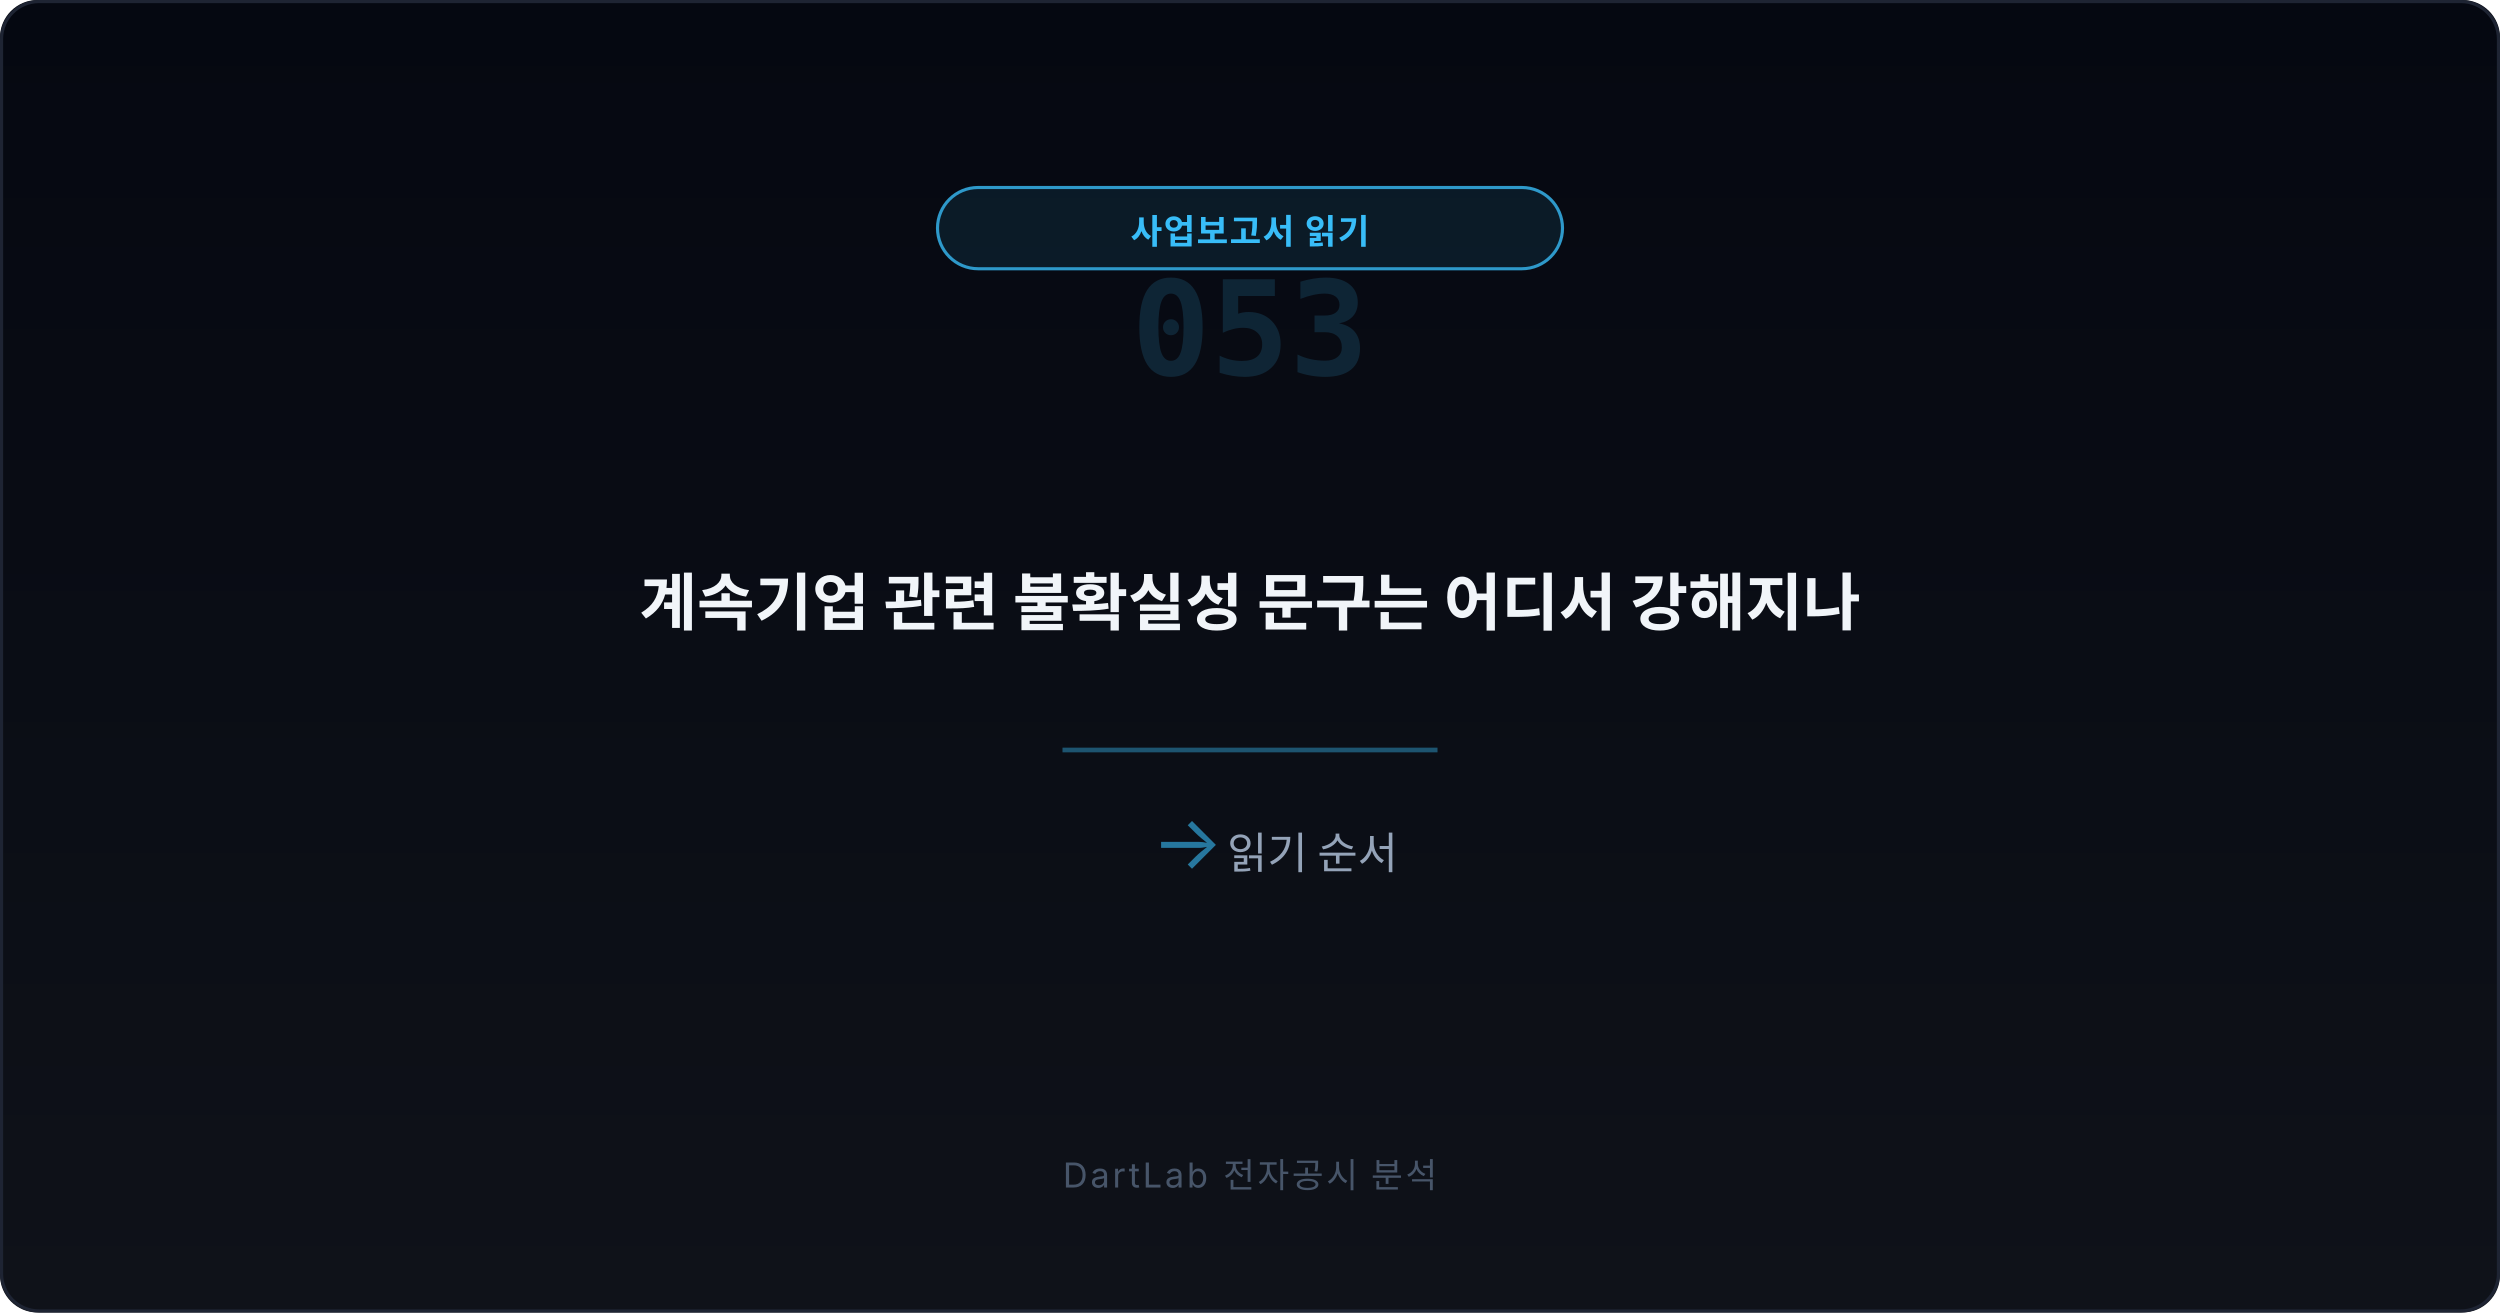
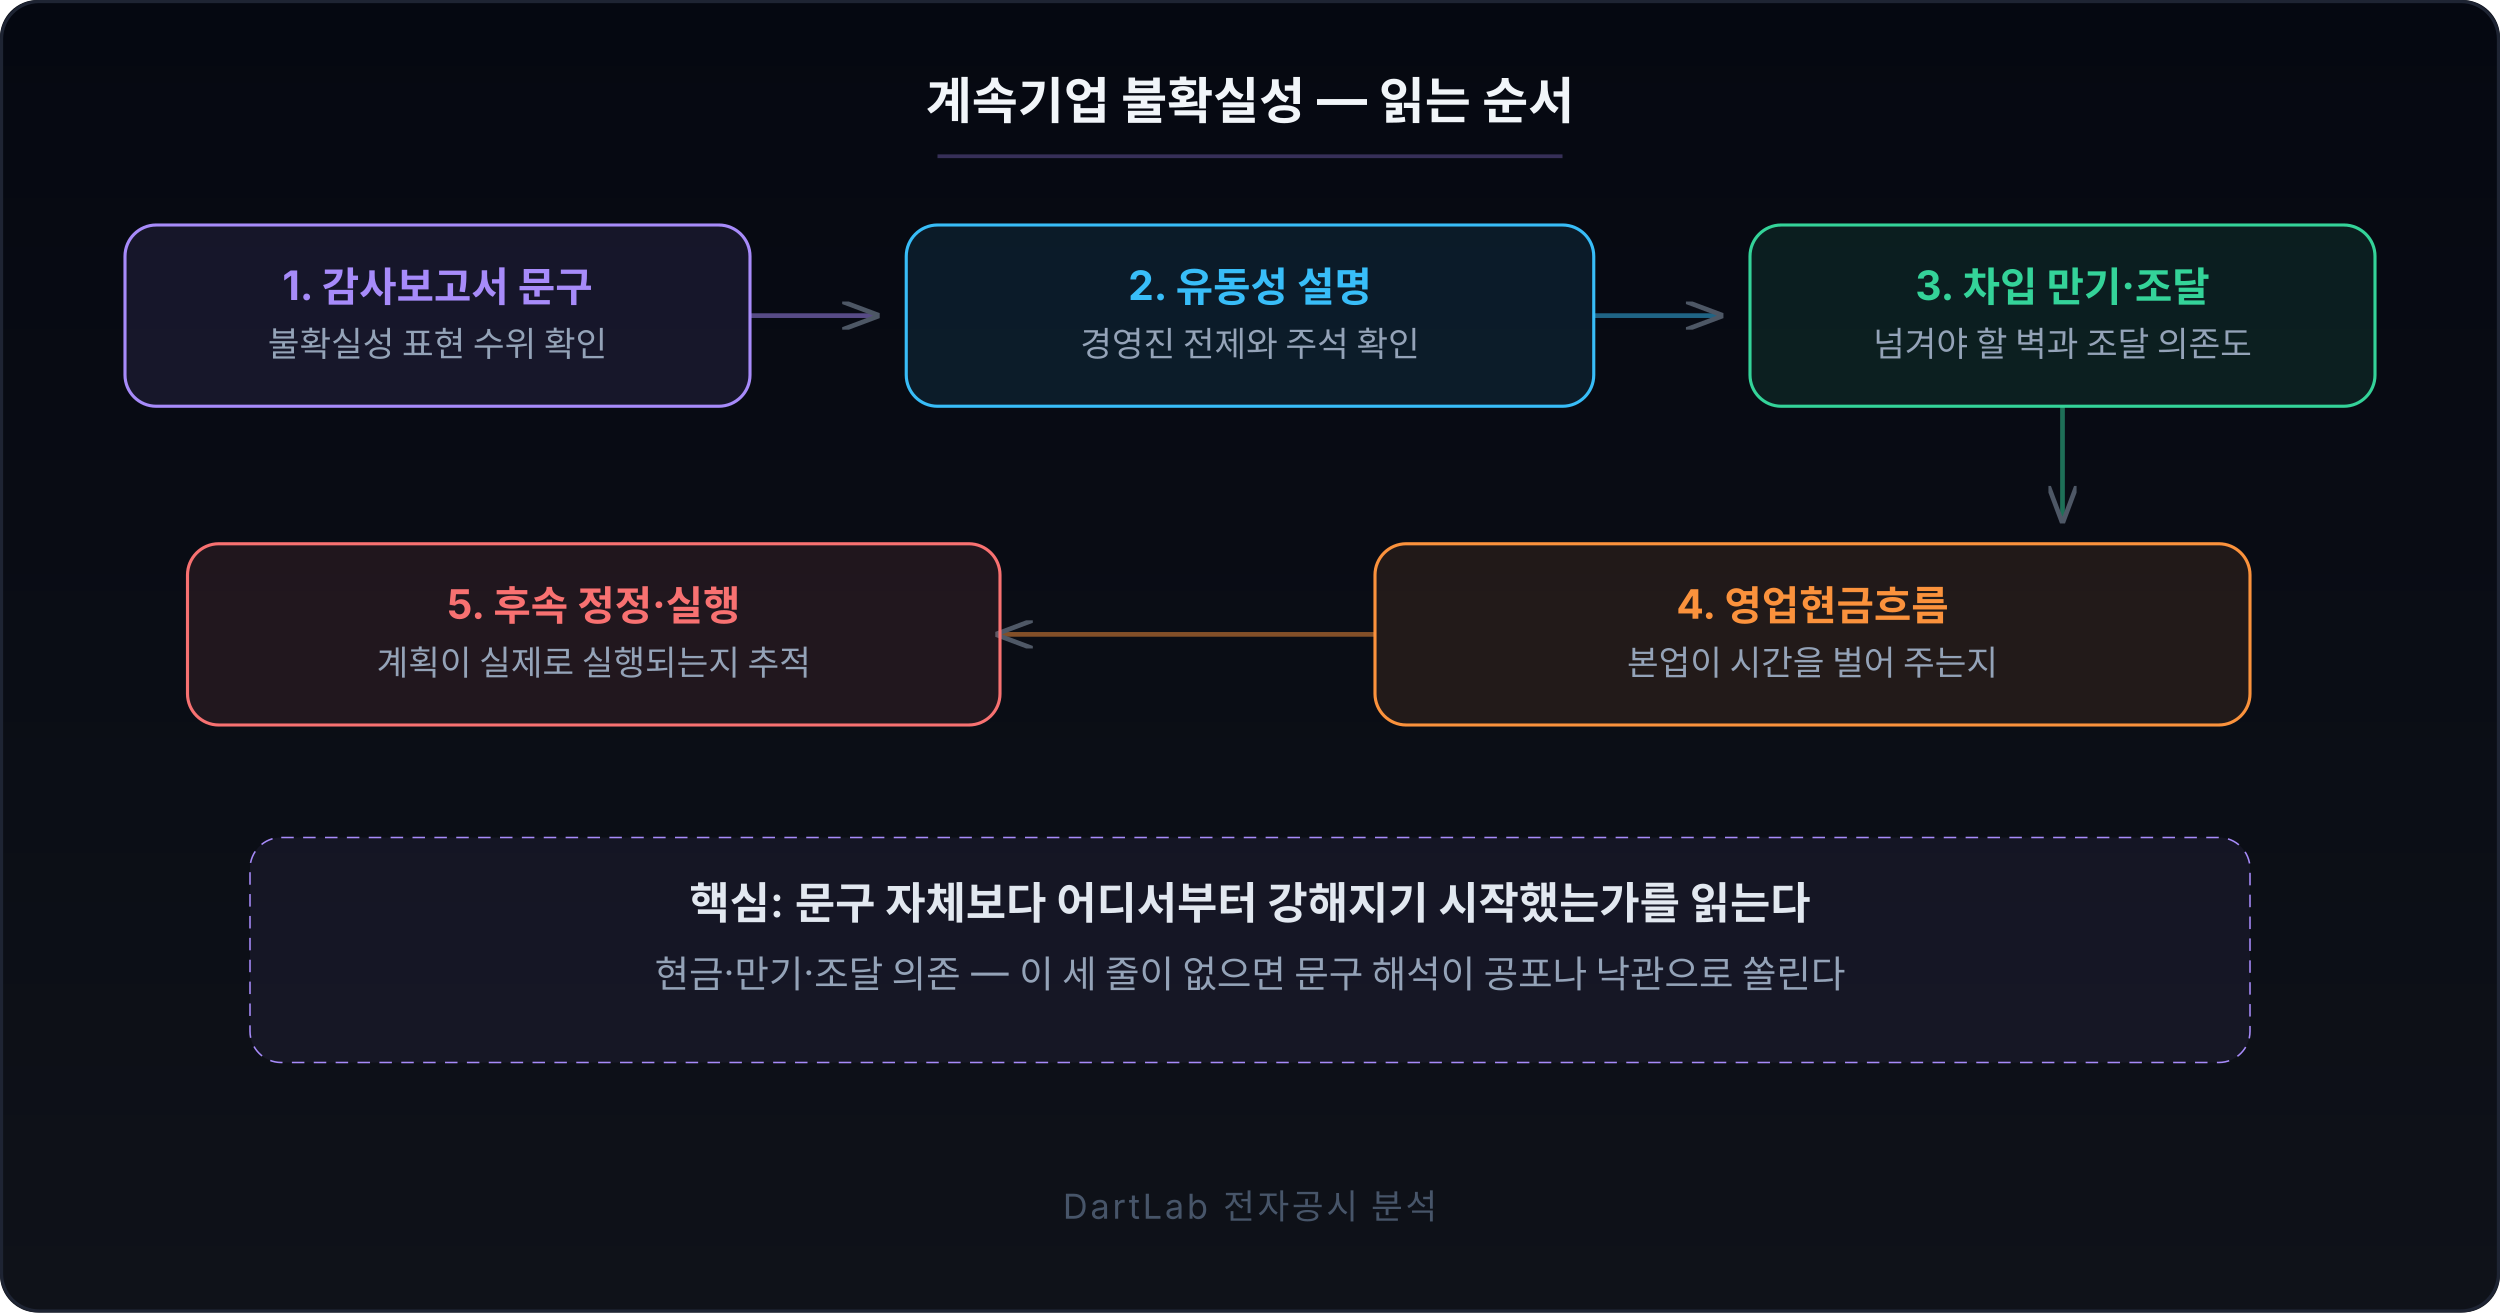
<svg xmlns="http://www.w3.org/2000/svg" viewBox="0 0 800 420" fill="none">
  <defs>
    <linearGradient id="bg" x1="0" y1="0" x2="0" y2="1">
      <stop offset="0%" stop-color="#050811" />
      <stop offset="100%" stop-color="#0f1219" />
    </linearGradient>
+     <marker id="arrow" markerWidth="8" markerHeight="6" refX="7" refY="3" orient="auto">
+       <path d="M0,0 L8,3 L0,6" fill="none" stroke="#94a3b8" stroke-width="1" />
+     </marker>
  </defs>
  <rect width="800" height="420" rx="12" fill="url(#bg)" />
  <rect x="0.5" y="0.5" width="799" height="419" rx="12" stroke="#1e2433" stroke-width="1" fill="none" />
-   <rect x="300" y="60" width="200" height="26" rx="13" fill="rgba(56,189,248,0.12)" stroke="#38bdf8" stroke-width="1" opacity="0.8" />
-   <text x="400" y="78" text-anchor="middle" font-family="Inter, system-ui, sans-serif" font-size="11" font-weight="600" fill="#38bdf8" letter-spacing="0.04em">사업보고서 읽기</text>
-   <text x="400" y="120" text-anchor="middle" font-family="JetBrains Mono, monospace" font-size="42" font-weight="800" fill="#38bdf8" opacity="0.15">053</text>
-   <text x="400" y="200" text-anchor="middle" font-family="Pretendard, Inter, sans-serif" font-size="20" font-weight="700" fill="#f1f5f9">계속기업 관련 불확실성 문구는 어디서 강해지나</text>
-   <line x1="340" y1="240" x2="460" y2="240" stroke="#38bdf8" stroke-width="1.5" opacity="0.4" />
-   <text x="380" y="278" text-anchor="middle" font-family="Inter, system-ui, sans-serif" font-size="24" fill="#38bdf8" opacity="0.6">→</text>
-   <text x="420" y="278" text-anchor="middle" font-family="Pretendard, Inter, sans-serif" font-size="14" fill="#94a3b8">읽기 순서</text>
-   <text x="400" y="380" text-anchor="middle" font-family="Inter, system-ui, sans-serif" font-size="11" fill="#475569" letter-spacing="0.08em">DartLab 전자공시 분석</text>
+   <text x="400" y="38" text-anchor="middle" font-family="Pretendard, Inter, sans-serif" font-size="16" font-weight="700" fill="#f1f5f9">계속기업 불확실성 — 읽는 순서</text>
+   <line x1="300" y1="50" x2="500" y2="50" stroke="#a78bfa" stroke-width="1.2" opacity="0.3" />
+   <rect x="40" y="72" width="200" height="58" rx="10" fill="rgba(167,139,250,0.10)" stroke="#a78bfa" stroke-width="1" />
+   <text x="140" y="96" text-anchor="middle" font-family="Pretendard, Inter, sans-serif" font-size="13" font-weight="700" fill="#a78bfa">1. 감사보고서 문구</text>
+   <text x="140" y="114" text-anchor="middle" font-family="Inter, system-ui, sans-serif" font-size="11" fill="#94a3b8">불확실성 표현 수위 확인</text>
+   <path d="M240 101 L280 101" stroke="#a78bfa" stroke-width="1.5" opacity="0.5" marker-end="url(#arrow)" />
+   <rect x="290" y="72" width="220" height="58" rx="10" fill="rgba(56,189,248,0.10)" stroke="#38bdf8" stroke-width="1" />
+   <text x="400" y="96" text-anchor="middle" font-family="Pretendard, Inter, sans-serif" font-size="13" font-weight="700" fill="#38bdf8">2. 유동성 설명</text>
+   <text x="400" y="114" text-anchor="middle" font-family="Inter, system-ui, sans-serif" font-size="11" fill="#94a3b8">경영진 전제와 주석 확인</text>
+   <path d="M510 101 L550 101" stroke="#38bdf8" stroke-width="1.5" opacity="0.5" marker-end="url(#arrow)" />
+   <rect x="560" y="72" width="200" height="58" rx="10" fill="rgba(52,211,153,0.10)" stroke="#34d399" stroke-width="1" />
+   <text x="660" y="96" text-anchor="middle" font-family="Pretendard, Inter, sans-serif" font-size="13" font-weight="700" fill="#34d399">3. 차입 만기·조달</text>
+   <text x="660" y="114" text-anchor="middle" font-family="Inter, system-ui, sans-serif" font-size="11" fill="#94a3b8">넘겨야 할 벽과 조달 의존도</text>
+   <path d="M660 130 L660 166" stroke="#34d399" stroke-width="1.5" opacity="0.5" marker-end="url(#arrow)" />
+   <rect x="440" y="174" width="280" height="58" rx="10" fill="rgba(251,146,60,0.10)" stroke="#fb923c" stroke-width="1" />
+   <text x="580" y="198" text-anchor="middle" font-family="Pretendard, Inter, sans-serif" font-size="13" font-weight="700" fill="#fb923c">4. 영업현금흐름</text>
+   <text x="580" y="216" text-anchor="middle" font-family="Inter, system-ui, sans-serif" font-size="11" fill="#94a3b8">본업이 시간을 벌어 주는지</text>
+   <path d="M440 203 L320 203" stroke="#fb923c" stroke-width="1.5" opacity="0.5" marker-end="url(#arrow)" />
+   <rect x="60" y="174" width="260" height="58" rx="10" fill="rgba(248,113,113,0.10)" stroke="#f87171" stroke-width="1" />
+   <text x="190" y="198" text-anchor="middle" font-family="Pretendard, Inter, sans-serif" font-size="13" font-weight="700" fill="#f87171">5. 후속 정정·실행</text>
+   <text x="190" y="216" text-anchor="middle" font-family="Inter, system-ui, sans-serif" font-size="11" fill="#94a3b8">계획이 실제로 실행되는지 추적</text>
+   <rect x="80" y="268" width="640" height="72" rx="10" fill="rgba(167,139,250,0.06)" stroke="#a78bfa" stroke-width="0.5" stroke-dasharray="4 3" />
+   <text x="400" y="294" text-anchor="middle" font-family="Pretendard, Inter, sans-serif" font-size="14" font-weight="600" fill="#e2e8f0">핵심: 문구 자체보다 어디서부터 강해지기 시작했는가를 읽는다</text>
+   <text x="400" y="316" text-anchor="middle" font-family="Inter, system-ui, sans-serif" font-size="12" fill="#94a3b8">현금·만기·조달 의존 — 이 세 줄이 없으면 문구 해석이 공포나 낙관으로 쏠린다</text>
+   <text x="400" y="390" text-anchor="middle" font-family="Inter, system-ui, sans-serif" font-size="11" fill="#475569" letter-spacing="0.08em">DartLab 전자공시 분석</text>
</svg>
